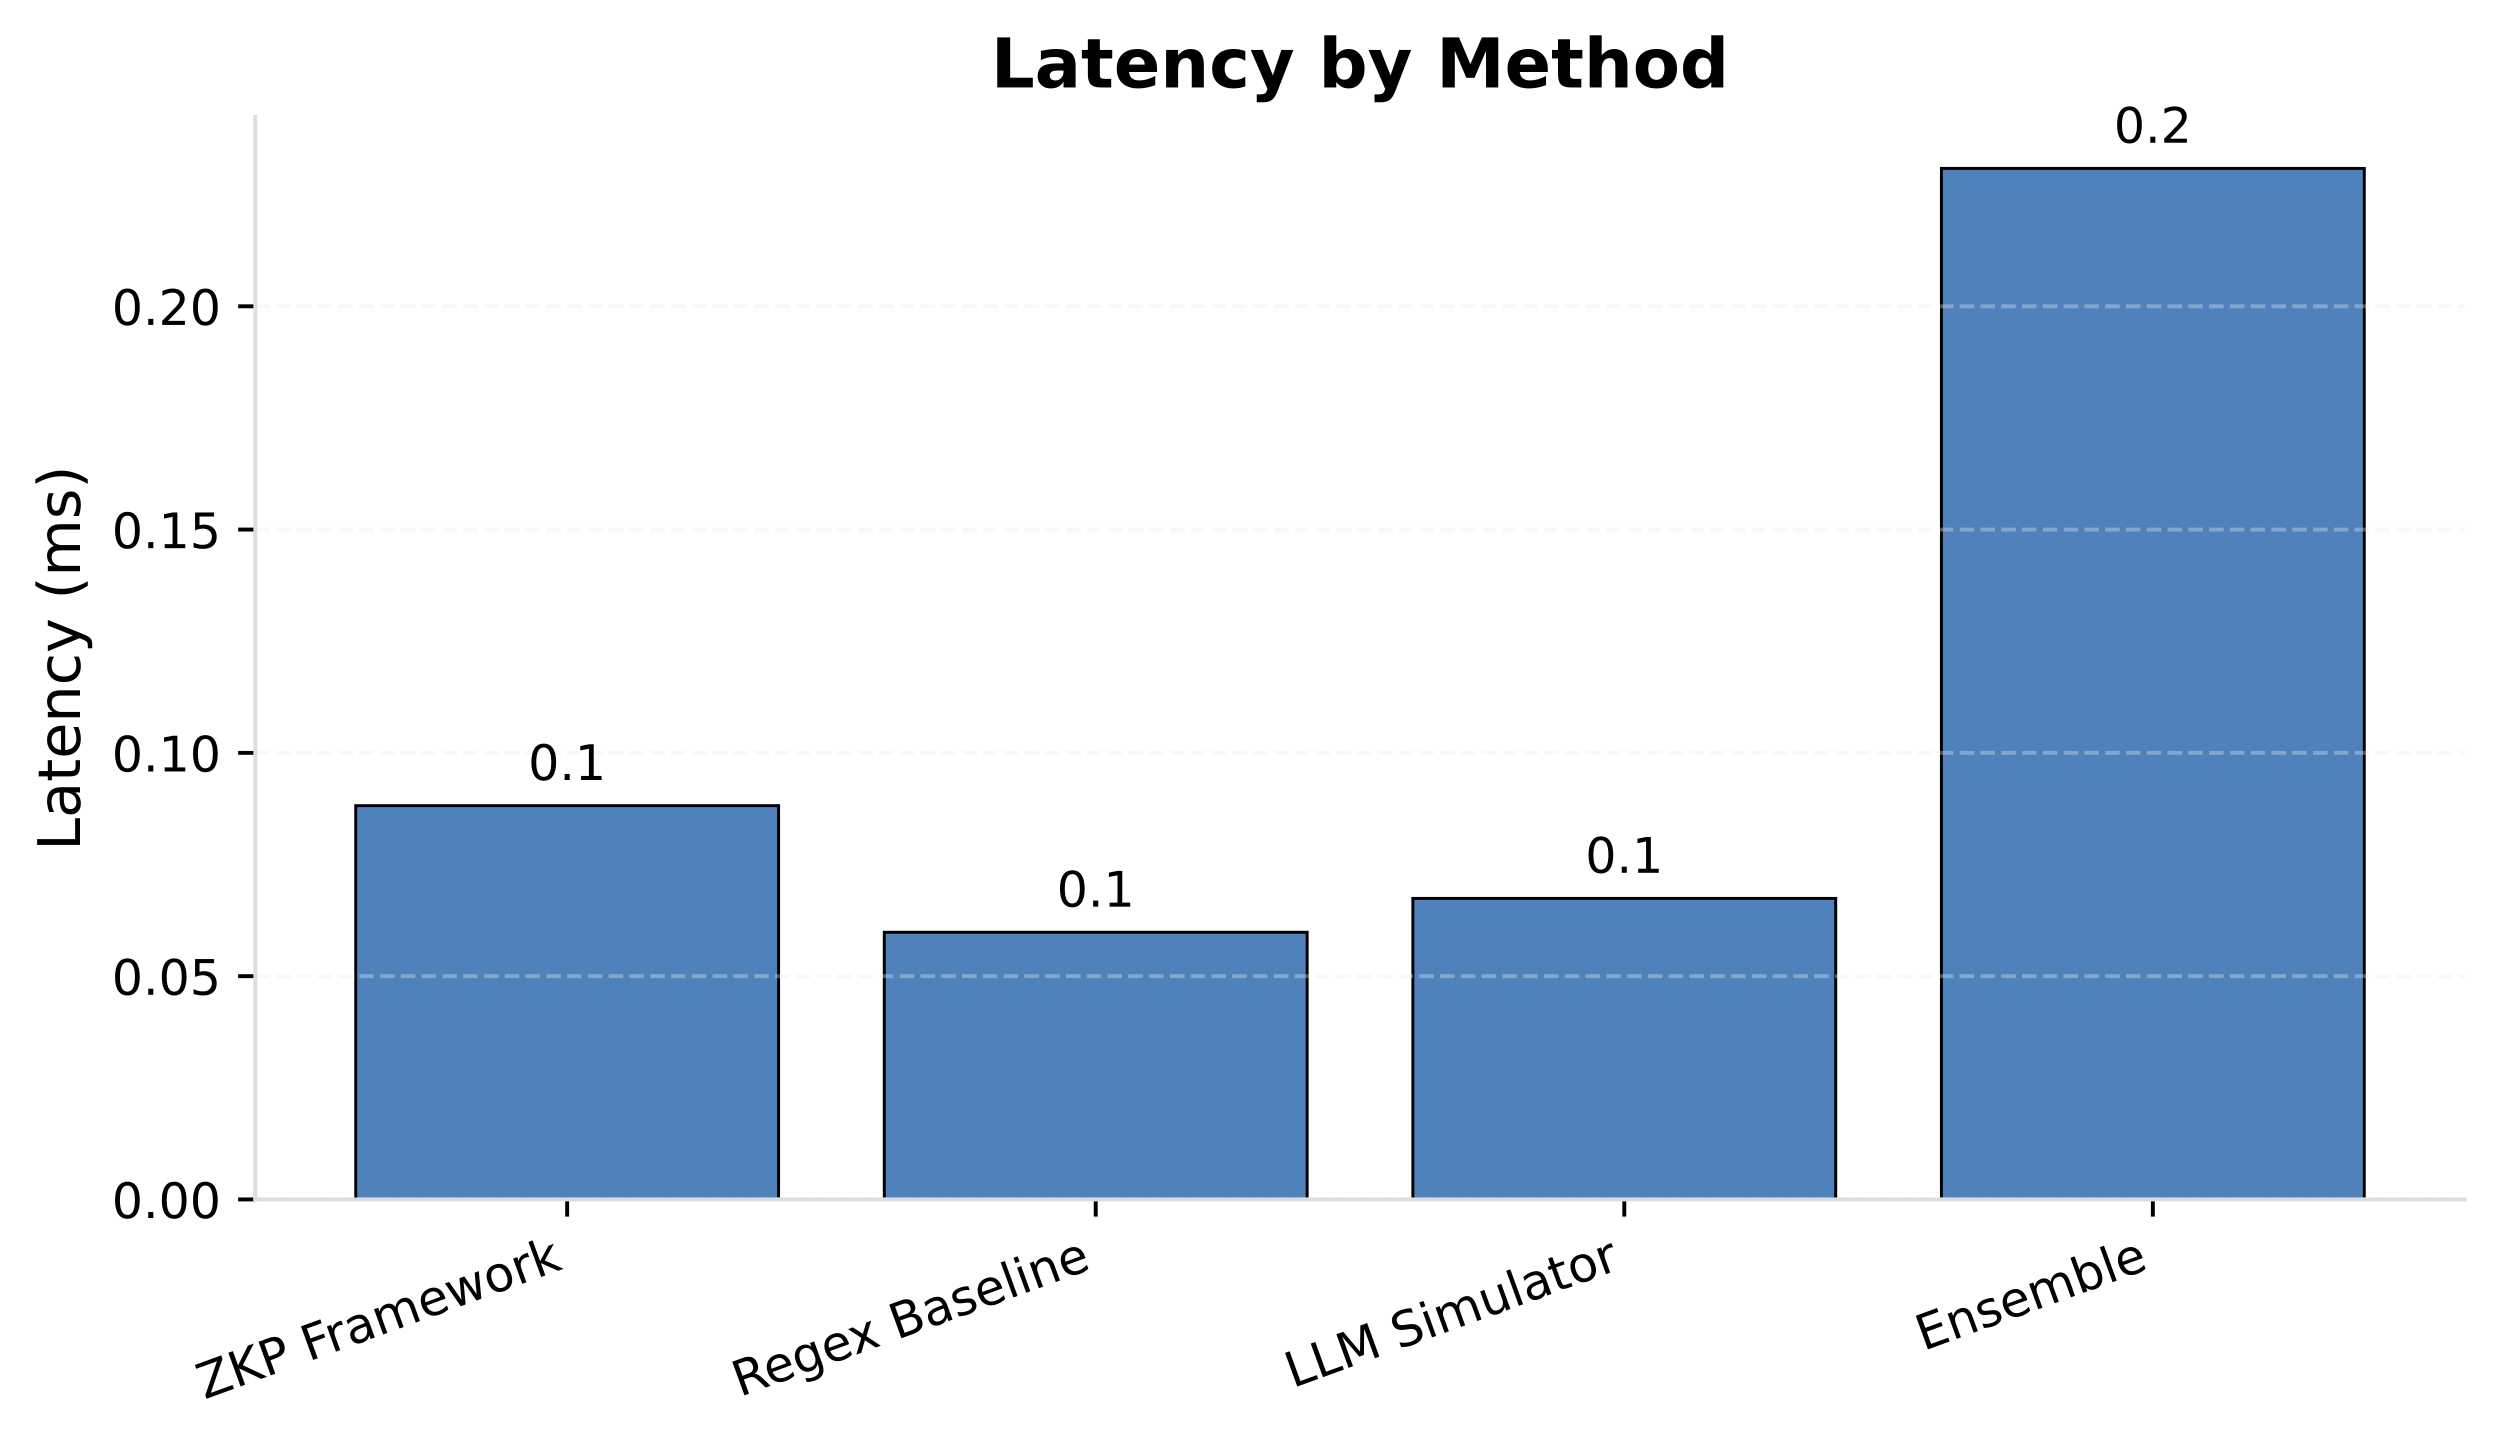
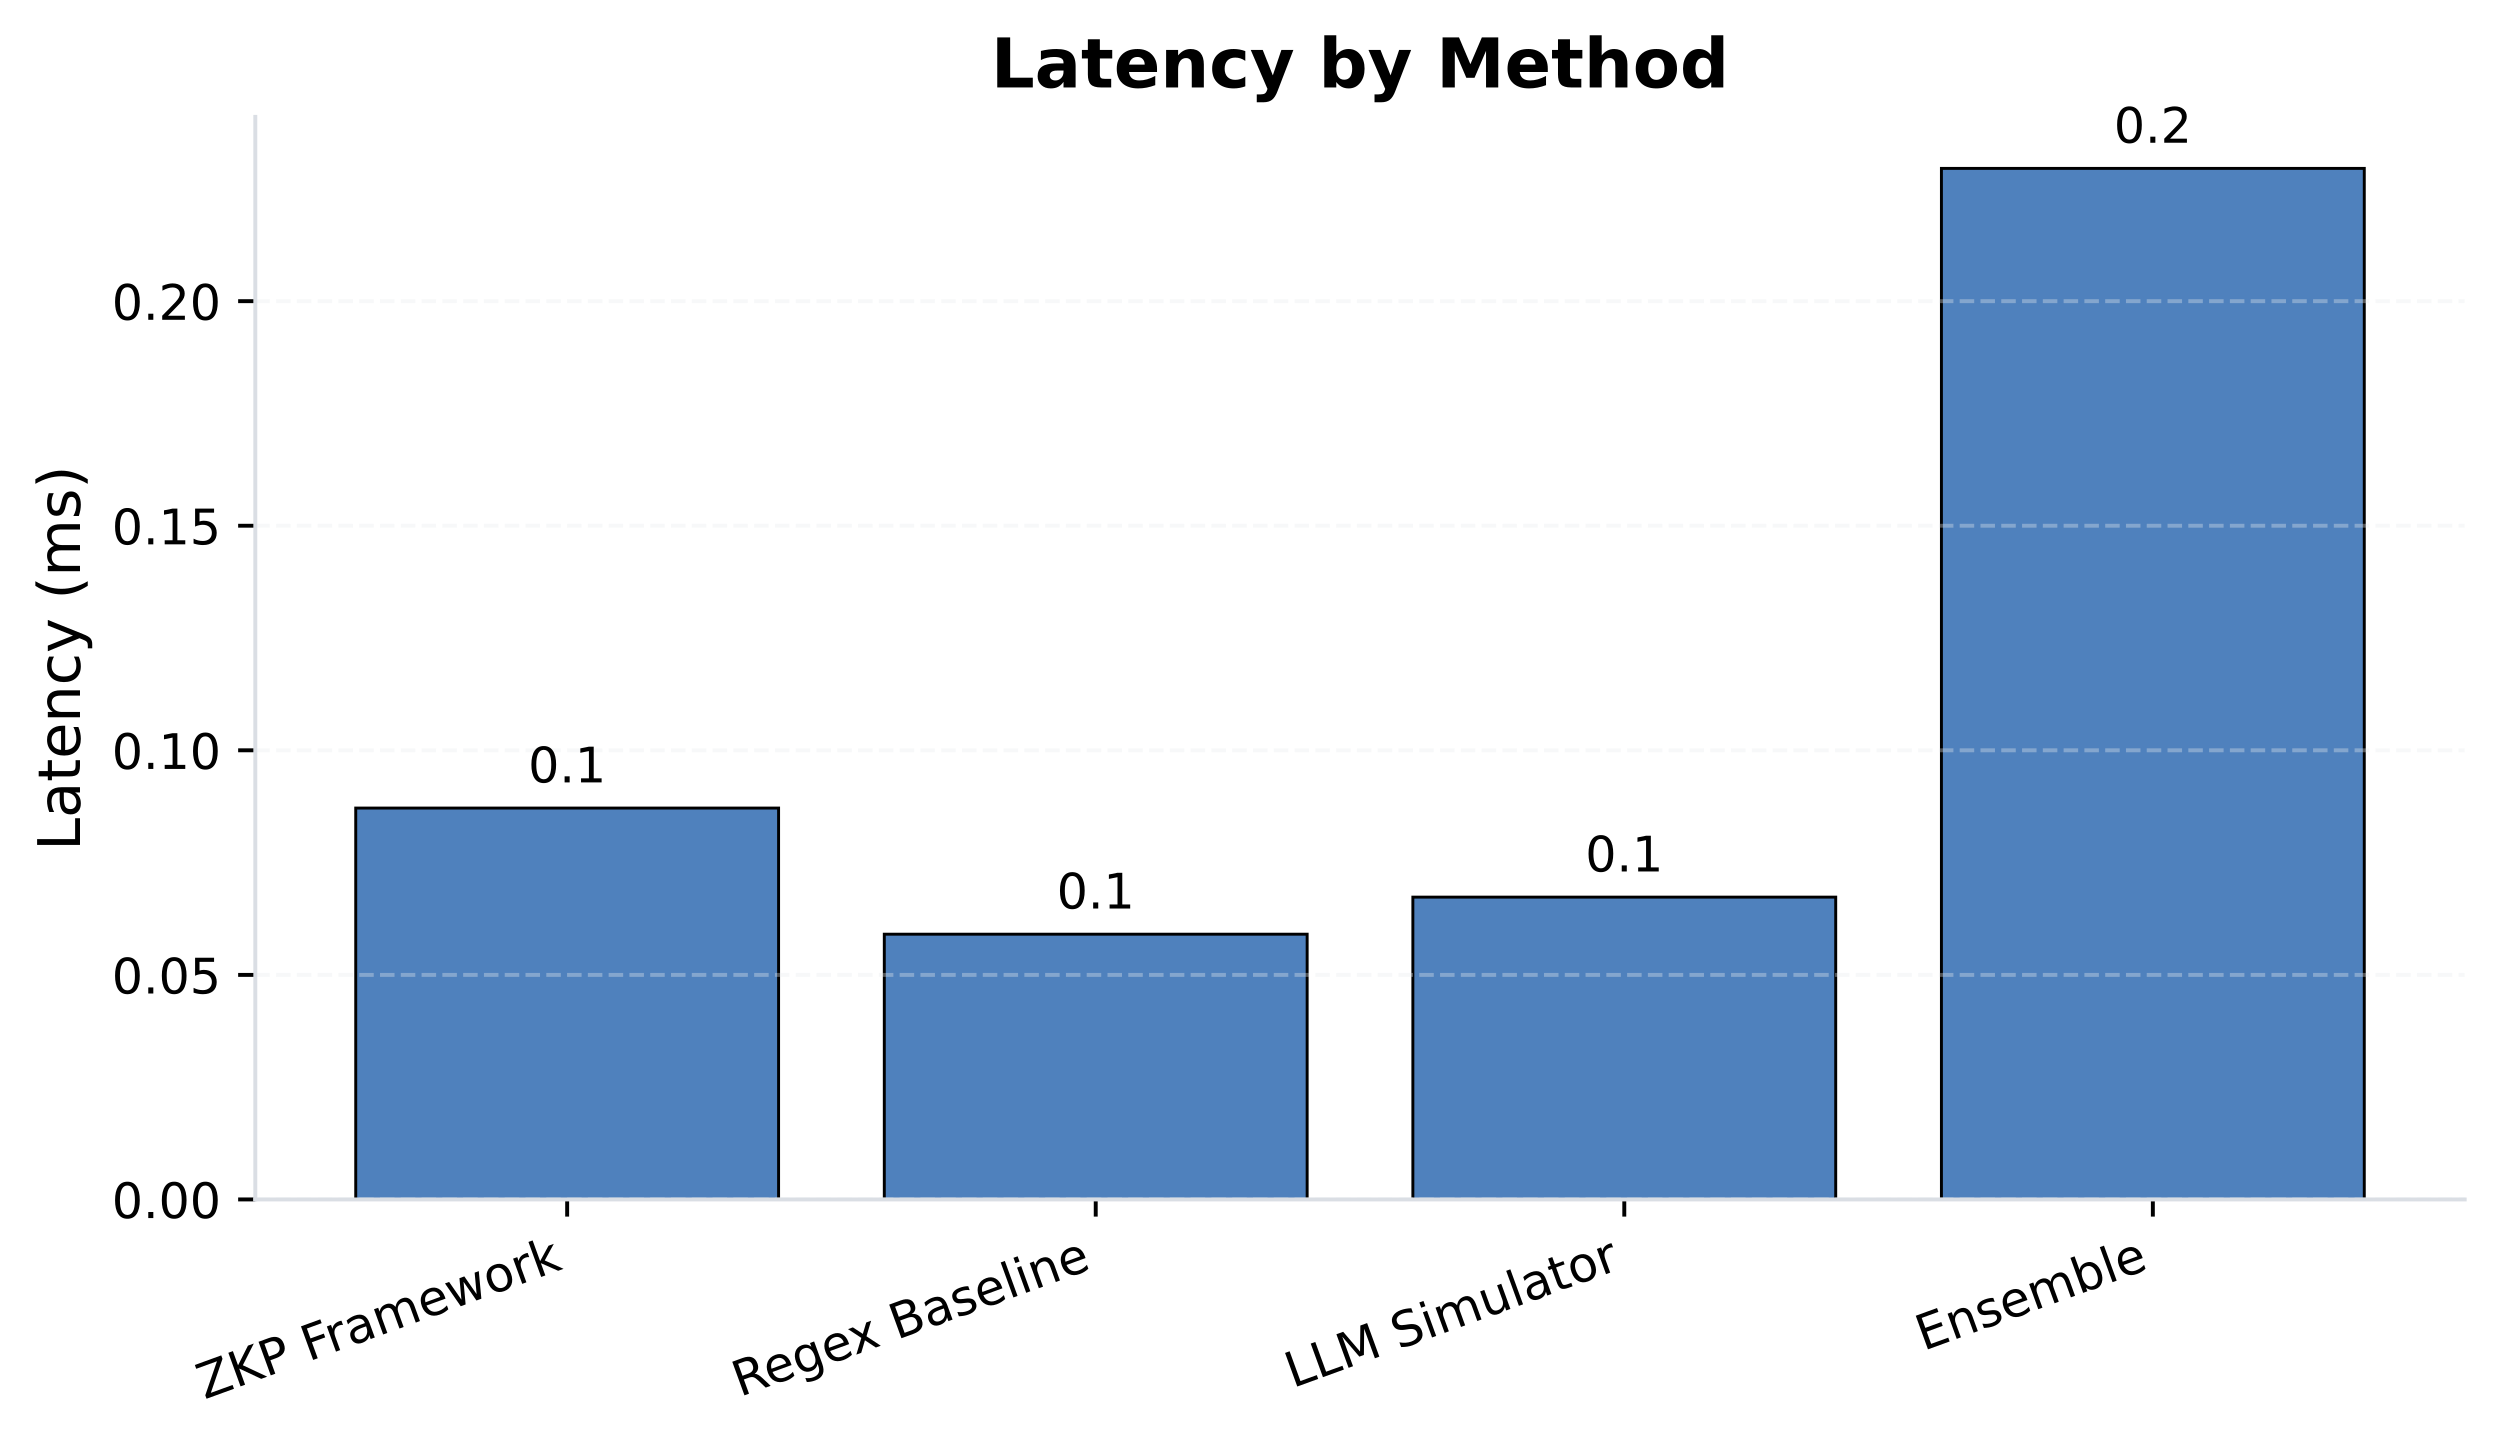
<svg xmlns="http://www.w3.org/2000/svg" xmlns:xlink="http://www.w3.org/1999/xlink" width="509.979pt" height="294.641pt" viewBox="0 0 509.979 294.641" version="1.1">
  <defs>
    <style type="text/css">*{stroke-linejoin: round; stroke-linecap: butt}</style>
  </defs>
  <g id="figure_1">
    <g id="patch_1">
      <path d="M 0 294.641  L 509.979 294.641  L 509.979 0  L 0 0  L 0 294.641  z " style="fill: none" />
    </g>
    <g id="axes_1">
      <g id="patch_2">
        <path d="M 52.079 244.678  L 502.779 244.678  L 502.779 23.838  L 52.079 23.838  L 52.079 244.678  z " style="fill: none" />
      </g>
      <g id="patch_3">
-         <path d="M 72.566 244.678  L 158.824 244.678  L 158.824 164.352  L 72.566 164.352  z " clip-path="url(#p4c2c8c64b2)" style="fill: #4f81bd; stroke: #000000; stroke-width: 0.6; stroke-linejoin: miter" />
+         <path d="M 72.566 244.678  L 158.824 244.678  L 158.824 164.84  L 72.566 164.84  z " clip-path="url(#p8931da5d2b)" style="fill: #4f81bd; stroke: #000000; stroke-width: 0.6; stroke-linejoin: miter" />
      </g>
      <g id="patch_4">
-         <path d="M 180.389 244.678  L 266.647 244.678  L 266.647 190.181  L 180.389 190.181  z " clip-path="url(#p4c2c8c64b2)" style="fill: #4f81bd; stroke: #000000; stroke-width: 0.6; stroke-linejoin: miter" />
+         <path d="M 180.389 244.678  L 266.647 244.678  L 266.647 190.565  L 180.389 190.565  z " clip-path="url(#p8931da5d2b)" style="fill: #4f81bd; stroke: #000000; stroke-width: 0.6; stroke-linejoin: miter" />
      </g>
      <g id="patch_5">
-         <path d="M 288.212 244.678  L 374.47 244.678  L 374.47 183.273  L 288.212 183.273  z " clip-path="url(#p4c2c8c64b2)" style="fill: #4f81bd; stroke: #000000; stroke-width: 0.6; stroke-linejoin: miter" />
+         <path d="M 288.212 244.678  L 374.47 244.678  L 374.47 183.008  L 288.212 183.008  z " clip-path="url(#p8931da5d2b)" style="fill: #4f81bd; stroke: #000000; stroke-width: 0.6; stroke-linejoin: miter" />
      </g>
      <g id="patch_6">
-         <path d="M 396.035 244.678  L 482.293 244.678  L 482.293 34.354  L 396.035 34.354  z " clip-path="url(#p4c2c8c64b2)" style="fill: #4f81bd; stroke: #000000; stroke-width: 0.6; stroke-linejoin: miter" />
+         <path d="M 396.035 244.678  L 482.293 244.678  L 482.293 34.354  L 396.035 34.354  z " clip-path="url(#p8931da5d2b)" style="fill: #4f81bd; stroke: #000000; stroke-width: 0.6; stroke-linejoin: miter" />
      </g>
      <g id="matplotlib.axis_1">
        <g id="xtick_1">
          <g id="line2d_1">
            <defs>
-               <path id="m9e6d06cb83" d="M 0 0  L 0 3.5  " style="stroke: #000000; stroke-width: 0.8" />
+               <path id="md684a1eb29" d="M 0 0  L 0 3.5  " style="stroke: #000000; stroke-width: 0.8" />
            </defs>
            <g>
-               <use xlink:href="#m9e6d06cb83" x="115.695" y="244.678" style="stroke: #000000; stroke-width: 0.8" />
+               <use xlink:href="#md684a1eb29" x="115.695" y="244.678" style="stroke: #000000; stroke-width: 0.8" />
            </g>
          </g>
          <g id="text_1">
            <g transform="translate(41.71257 285.4866) rotate(-20) scale(0.1 -0.1)">
              <defs>
                <path id="DejaVuSans-5a" d="M 359 4666  L 4025 4666  L 4025 4184  L 1075 531  L 4097 531  L 4097 0  L 288 0  L 288 481  L 3238 4134  L 359 4134  L 359 4666  z " transform="scale(0.015625)" />
                <path id="DejaVuSans-4b" d="M 628 4666  L 1259 4666  L 1259 2694  L 3353 4666  L 4166 4666  L 1850 2491  L 4331 0  L 3500 0  L 1259 2247  L 1259 0  L 628 0  L 628 4666  z " transform="scale(0.015625)" />
                <path id="DejaVuSans-50" d="M 1259 4147  L 1259 2394  L 2053 2394  Q 2494 2394 2734 2622  Q 2975 2850 2975 3272  Q 2975 3691 2734 3919  Q 2494 4147 2053 4147  L 1259 4147  z M 628 4666  L 2053 4666  Q 2838 4666 3239 4311  Q 3641 3956 3641 3272  Q 3641 2581 3239 2228  Q 2838 1875 2053 1875  L 1259 1875  L 1259 0  L 628 0  L 628 4666  z " transform="scale(0.015625)" />
                <path id="DejaVuSans-20" transform="scale(0.015625)" />
                <path id="DejaVuSans-46" d="M 628 4666  L 3309 4666  L 3309 4134  L 1259 4134  L 1259 2759  L 3109 2759  L 3109 2228  L 1259 2228  L 1259 0  L 628 0  L 628 4666  z " transform="scale(0.015625)" />
                <path id="DejaVuSans-72" d="M 2631 2963  Q 2534 3019 2420 3045  Q 2306 3072 2169 3072  Q 1681 3072 1420 2755  Q 1159 2438 1159 1844  L 1159 0  L 581 0  L 581 3500  L 1159 3500  L 1159 2956  Q 1341 3275 1631 3429  Q 1922 3584 2338 3584  Q 2397 3584 2469 3576  Q 2541 3569 2628 3553  L 2631 2963  z " transform="scale(0.015625)" />
                <path id="DejaVuSans-61" d="M 2194 1759  Q 1497 1759 1228 1600  Q 959 1441 959 1056  Q 959 750 1161 570  Q 1363 391 1709 391  Q 2188 391 2477 730  Q 2766 1069 2766 1631  L 2766 1759  L 2194 1759  z M 3341 1997  L 3341 0  L 2766 0  L 2766 531  Q 2569 213 2275 61  Q 1981 -91 1556 -91  Q 1019 -91 701 211  Q 384 513 384 1019  Q 384 1609 779 1909  Q 1175 2209 1959 2209  L 2766 2209  L 2766 2266  Q 2766 2663 2505 2880  Q 2244 3097 1772 3097  Q 1472 3097 1187 3025  Q 903 2953 641 2809  L 641 3341  Q 956 3463 1253 3523  Q 1550 3584 1831 3584  Q 2591 3584 2966 3190  Q 3341 2797 3341 1997  z " transform="scale(0.015625)" />
                <path id="DejaVuSans-6d" d="M 3328 2828  Q 3544 3216 3844 3400  Q 4144 3584 4550 3584  Q 5097 3584 5394 3201  Q 5691 2819 5691 2113  L 5691 0  L 5113 0  L 5113 2094  Q 5113 2597 4934 2840  Q 4756 3084 4391 3084  Q 3944 3084 3684 2787  Q 3425 2491 3425 1978  L 3425 0  L 2847 0  L 2847 2094  Q 2847 2600 2669 2842  Q 2491 3084 2119 3084  Q 1678 3084 1418 2786  Q 1159 2488 1159 1978  L 1159 0  L 581 0  L 581 3500  L 1159 3500  L 1159 2956  Q 1356 3278 1631 3431  Q 1906 3584 2284 3584  Q 2666 3584 2933 3390  Q 3200 3197 3328 2828  z " transform="scale(0.015625)" />
                <path id="DejaVuSans-65" d="M 3597 1894  L 3597 1613  L 953 1613  Q 991 1019 1311 708  Q 1631 397 2203 397  Q 2534 397 2845 478  Q 3156 559 3463 722  L 3463 178  Q 3153 47 2828 -22  Q 2503 -91 2169 -91  Q 1331 -91 842 396  Q 353 884 353 1716  Q 353 2575 817 3079  Q 1281 3584 2069 3584  Q 2775 3584 3186 3129  Q 3597 2675 3597 1894  z M 3022 2063  Q 3016 2534 2758 2815  Q 2500 3097 2075 3097  Q 1594 3097 1305 2825  Q 1016 2553 972 2059  L 3022 2063  z " transform="scale(0.015625)" />
                <path id="DejaVuSans-77" d="M 269 3500  L 844 3500  L 1563 769  L 2278 3500  L 2956 3500  L 3675 769  L 4391 3500  L 4966 3500  L 4050 0  L 3372 0  L 2619 2869  L 1863 0  L 1184 0  L 269 3500  z " transform="scale(0.015625)" />
                <path id="DejaVuSans-6f" d="M 1959 3097  Q 1497 3097 1228 2736  Q 959 2375 959 1747  Q 959 1119 1226 758  Q 1494 397 1959 397  Q 2419 397 2687 759  Q 2956 1122 2956 1747  Q 2956 2369 2687 2733  Q 2419 3097 1959 3097  z M 1959 3584  Q 2709 3584 3137 3096  Q 3566 2609 3566 1747  Q 3566 888 3137 398  Q 2709 -91 1959 -91  Q 1206 -91 779 398  Q 353 888 353 1747  Q 353 2609 779 3096  Q 1206 3584 1959 3584  z " transform="scale(0.015625)" />
                <path id="DejaVuSans-6b" d="M 581 4863  L 1159 4863  L 1159 1991  L 2875 3500  L 3609 3500  L 1753 1863  L 3688 0  L 2938 0  L 1159 1709  L 1159 0  L 581 0  L 581 4863  z " transform="scale(0.015625)" />
              </defs>
              <use xlink:href="#DejaVuSans-5a" />
              <use xlink:href="#DejaVuSans-4b" transform="translate(68.50586 0)" />
              <use xlink:href="#DejaVuSans-50" transform="translate(134.082 0)" />
              <use xlink:href="#DejaVuSans-20" transform="translate(194.3848 0)" />
              <use xlink:href="#DejaVuSans-46" transform="translate(226.1719 0)" />
              <use xlink:href="#DejaVuSans-72" transform="translate(276.4414 0)" />
              <use xlink:href="#DejaVuSans-61" transform="translate(317.5547 0)" />
              <use xlink:href="#DejaVuSans-6d" transform="translate(378.834 0)" />
              <use xlink:href="#DejaVuSans-65" transform="translate(476.2461 0)" />
              <use xlink:href="#DejaVuSans-77" transform="translate(537.7695 0)" />
              <use xlink:href="#DejaVuSans-6f" transform="translate(619.5566 0)" />
              <use xlink:href="#DejaVuSans-72" transform="translate(680.7383 0)" />
              <use xlink:href="#DejaVuSans-6b" transform="translate(721.8516 0)" />
            </g>
          </g>
        </g>
        <g id="xtick_2">
          <g id="line2d_2">
            <g>
-               <use xlink:href="#m9e6d06cb83" x="223.518" y="244.678" style="stroke: #000000; stroke-width: 0.8" />
+               <use xlink:href="#md684a1eb29" x="223.518" y="244.678" style="stroke: #000000; stroke-width: 0.8" />
            </g>
          </g>
          <g id="text_2">
            <g transform="translate(150.9451 284.9735) rotate(-20) scale(0.1 -0.1)">
              <defs>
                <path id="DejaVuSans-52" d="M 2841 2188  Q 3044 2119 3236 1894  Q 3428 1669 3622 1275  L 4263 0  L 3584 0  L 2988 1197  Q 2756 1666 2539 1819  Q 2322 1972 1947 1972  L 1259 1972  L 1259 0  L 628 0  L 628 4666  L 2053 4666  Q 2853 4666 3247 4331  Q 3641 3997 3641 3322  Q 3641 2881 3436 2590  Q 3231 2300 2841 2188  z M 1259 4147  L 1259 2491  L 2053 2491  Q 2509 2491 2742 2702  Q 2975 2913 2975 3322  Q 2975 3731 2742 3939  Q 2509 4147 2053 4147  L 1259 4147  z " transform="scale(0.015625)" />
                <path id="DejaVuSans-67" d="M 2906 1791  Q 2906 2416 2648 2759  Q 2391 3103 1925 3103  Q 1463 3103 1205 2759  Q 947 2416 947 1791  Q 947 1169 1205 825  Q 1463 481 1925 481  Q 2391 481 2648 825  Q 2906 1169 2906 1791  z M 3481 434  Q 3481 -459 3084 -895  Q 2688 -1331 1869 -1331  Q 1566 -1331 1297 -1286  Q 1028 -1241 775 -1147  L 775 -588  Q 1028 -725 1275 -790  Q 1522 -856 1778 -856  Q 2344 -856 2625 -561  Q 2906 -266 2906 331  L 2906 616  Q 2728 306 2450 153  Q 2172 0 1784 0  Q 1141 0 747 490  Q 353 981 353 1791  Q 353 2603 747 3093  Q 1141 3584 1784 3584  Q 2172 3584 2450 3431  Q 2728 3278 2906 2969  L 2906 3500  L 3481 3500  L 3481 434  z " transform="scale(0.015625)" />
                <path id="DejaVuSans-78" d="M 3513 3500  L 2247 1797  L 3578 0  L 2900 0  L 1881 1375  L 863 0  L 184 0  L 1544 1831  L 300 3500  L 978 3500  L 1906 2253  L 2834 3500  L 3513 3500  z " transform="scale(0.015625)" />
                <path id="DejaVuSans-42" d="M 1259 2228  L 1259 519  L 2272 519  Q 2781 519 3026 730  Q 3272 941 3272 1375  Q 3272 1813 3026 2020  Q 2781 2228 2272 2228  L 1259 2228  z M 1259 4147  L 1259 2741  L 2194 2741  Q 2656 2741 2882 2914  Q 3109 3088 3109 3444  Q 3109 3797 2882 3972  Q 2656 4147 2194 4147  L 1259 4147  z M 628 4666  L 2241 4666  Q 2963 4666 3353 4366  Q 3744 4066 3744 3513  Q 3744 3084 3544 2831  Q 3344 2578 2956 2516  Q 3422 2416 3680 2098  Q 3938 1781 3938 1306  Q 3938 681 3513 340  Q 3088 0 2303 0  L 628 0  L 628 4666  z " transform="scale(0.015625)" />
                <path id="DejaVuSans-73" d="M 2834 3397  L 2834 2853  Q 2591 2978 2328 3040  Q 2066 3103 1784 3103  Q 1356 3103 1142 2972  Q 928 2841 928 2578  Q 928 2378 1081 2264  Q 1234 2150 1697 2047  L 1894 2003  Q 2506 1872 2764 1633  Q 3022 1394 3022 966  Q 3022 478 2636 193  Q 2250 -91 1575 -91  Q 1294 -91 989 -36  Q 684 19 347 128  L 347 722  Q 666 556 975 473  Q 1284 391 1588 391  Q 1994 391 2212 530  Q 2431 669 2431 922  Q 2431 1156 2273 1281  Q 2116 1406 1581 1522  L 1381 1569  Q 847 1681 609 1914  Q 372 2147 372 2553  Q 372 3047 722 3315  Q 1072 3584 1716 3584  Q 2034 3584 2315 3537  Q 2597 3491 2834 3397  z " transform="scale(0.015625)" />
                <path id="DejaVuSans-6c" d="M 603 4863  L 1178 4863  L 1178 0  L 603 0  L 603 4863  z " transform="scale(0.015625)" />
                <path id="DejaVuSans-69" d="M 603 3500  L 1178 3500  L 1178 0  L 603 0  L 603 3500  z M 603 4863  L 1178 4863  L 1178 4134  L 603 4134  L 603 4863  z " transform="scale(0.015625)" />
                <path id="DejaVuSans-6e" d="M 3513 2113  L 3513 0  L 2938 0  L 2938 2094  Q 2938 2591 2744 2837  Q 2550 3084 2163 3084  Q 1697 3084 1428 2787  Q 1159 2491 1159 1978  L 1159 0  L 581 0  L 581 3500  L 1159 3500  L 1159 2956  Q 1366 3272 1645 3428  Q 1925 3584 2291 3584  Q 2894 3584 3203 3211  Q 3513 2838 3513 2113  z " transform="scale(0.015625)" />
              </defs>
              <use xlink:href="#DejaVuSans-52" />
              <use xlink:href="#DejaVuSans-65" transform="translate(64.98242 0)" />
              <use xlink:href="#DejaVuSans-67" transform="translate(126.5059 0)" />
              <use xlink:href="#DejaVuSans-65" transform="translate(189.9824 0)" />
              <use xlink:href="#DejaVuSans-78" transform="translate(249.7559 0)" />
              <use xlink:href="#DejaVuSans-20" transform="translate(308.9355 0)" />
              <use xlink:href="#DejaVuSans-42" transform="translate(340.7227 0)" />
              <use xlink:href="#DejaVuSans-61" transform="translate(409.3262 0)" />
              <use xlink:href="#DejaVuSans-73" transform="translate(470.6055 0)" />
              <use xlink:href="#DejaVuSans-65" transform="translate(522.7051 0)" />
              <use xlink:href="#DejaVuSans-6c" transform="translate(584.2285 0)" />
              <use xlink:href="#DejaVuSans-69" transform="translate(612.0117 0)" />
              <use xlink:href="#DejaVuSans-6e" transform="translate(639.7949 0)" />
              <use xlink:href="#DejaVuSans-65" transform="translate(703.1738 0)" />
            </g>
          </g>
        </g>
        <g id="xtick_3">
          <g id="line2d_3">
            <g>
-               <use xlink:href="#m9e6d06cb83" x="331.341" y="244.678" style="stroke: #000000; stroke-width: 0.8" />
+               <use xlink:href="#md684a1eb29" x="331.341" y="244.678" style="stroke: #000000; stroke-width: 0.8" />
            </g>
          </g>
          <g id="text_3">
            <g transform="translate(263.7132 283.1737) rotate(-20) scale(0.1 -0.1)">
              <defs>
                <path id="DejaVuSans-4c" d="M 628 4666  L 1259 4666  L 1259 531  L 3531 531  L 3531 0  L 628 0  L 628 4666  z " transform="scale(0.015625)" />
                <path id="DejaVuSans-4d" d="M 628 4666  L 1569 4666  L 2759 1491  L 3956 4666  L 4897 4666  L 4897 0  L 4281 0  L 4281 4097  L 3078 897  L 2444 897  L 1241 4097  L 1241 0  L 628 0  L 628 4666  z " transform="scale(0.015625)" />
                <path id="DejaVuSans-53" d="M 3425 4513  L 3425 3897  Q 3066 4069 2747 4153  Q 2428 4238 2131 4238  Q 1616 4238 1336 4038  Q 1056 3838 1056 3469  Q 1056 3159 1242 3001  Q 1428 2844 1947 2747  L 2328 2669  Q 3034 2534 3370 2195  Q 3706 1856 3706 1288  Q 3706 609 3251 259  Q 2797 -91 1919 -91  Q 1588 -91 1214 -16  Q 841 59 441 206  L 441 856  Q 825 641 1194 531  Q 1563 422 1919 422  Q 2459 422 2753 634  Q 3047 847 3047 1241  Q 3047 1584 2836 1778  Q 2625 1972 2144 2069  L 1759 2144  Q 1053 2284 737 2584  Q 422 2884 422 3419  Q 422 4038 858 4394  Q 1294 4750 2059 4750  Q 2388 4750 2728 4690  Q 3069 4631 3425 4513  z " transform="scale(0.015625)" />
                <path id="DejaVuSans-75" d="M 544 1381  L 544 3500  L 1119 3500  L 1119 1403  Q 1119 906 1312 657  Q 1506 409 1894 409  Q 2359 409 2629 706  Q 2900 1003 2900 1516  L 2900 3500  L 3475 3500  L 3475 0  L 2900 0  L 2900 538  Q 2691 219 2414 64  Q 2138 -91 1772 -91  Q 1169 -91 856 284  Q 544 659 544 1381  z M 1991 3584  L 1991 3584  z " transform="scale(0.015625)" />
                <path id="DejaVuSans-74" d="M 1172 4494  L 1172 3500  L 2356 3500  L 2356 3053  L 1172 3053  L 1172 1153  Q 1172 725 1289 603  Q 1406 481 1766 481  L 2356 481  L 2356 0  L 1766 0  Q 1100 0 847 248  Q 594 497 594 1153  L 594 3053  L 172 3053  L 172 3500  L 594 3500  L 594 4494  L 1172 4494  z " transform="scale(0.015625)" />
              </defs>
              <use xlink:href="#DejaVuSans-4c" />
              <use xlink:href="#DejaVuSans-4c" transform="translate(55.71289 0)" />
              <use xlink:href="#DejaVuSans-4d" transform="translate(111.4258 0)" />
              <use xlink:href="#DejaVuSans-20" transform="translate(197.7051 0)" />
              <use xlink:href="#DejaVuSans-53" transform="translate(229.4922 0)" />
              <use xlink:href="#DejaVuSans-69" transform="translate(292.9688 0)" />
              <use xlink:href="#DejaVuSans-6d" transform="translate(320.752 0)" />
              <use xlink:href="#DejaVuSans-75" transform="translate(418.1641 0)" />
              <use xlink:href="#DejaVuSans-6c" transform="translate(481.543 0)" />
              <use xlink:href="#DejaVuSans-61" transform="translate(509.3262 0)" />
              <use xlink:href="#DejaVuSans-74" transform="translate(570.6055 0)" />
              <use xlink:href="#DejaVuSans-6f" transform="translate(609.8145 0)" />
              <use xlink:href="#DejaVuSans-72" transform="translate(670.9961 0)" />
            </g>
          </g>
        </g>
        <g id="xtick_4">
          <g id="line2d_4">
            <g>
-               <use xlink:href="#m9e6d06cb83" x="439.164" y="244.678" style="stroke: #000000; stroke-width: 0.8" />
+               <use xlink:href="#md684a1eb29" x="439.164" y="244.678" style="stroke: #000000; stroke-width: 0.8" />
            </g>
          </g>
          <g id="text_4">
            <g transform="translate(392.3709 275.5904) rotate(-20) scale(0.1 -0.1)">
              <defs>
                <path id="DejaVuSans-45" d="M 628 4666  L 3578 4666  L 3578 4134  L 1259 4134  L 1259 2753  L 3481 2753  L 3481 2222  L 1259 2222  L 1259 531  L 3634 531  L 3634 0  L 628 0  L 628 4666  z " transform="scale(0.015625)" />
                <path id="DejaVuSans-62" d="M 3116 1747  Q 3116 2381 2855 2742  Q 2594 3103 2138 3103  Q 1681 3103 1420 2742  Q 1159 2381 1159 1747  Q 1159 1113 1420 752  Q 1681 391 2138 391  Q 2594 391 2855 752  Q 3116 1113 3116 1747  z M 1159 2969  Q 1341 3281 1617 3432  Q 1894 3584 2278 3584  Q 2916 3584 3314 3078  Q 3713 2572 3713 1747  Q 3713 922 3314 415  Q 2916 -91 2278 -91  Q 1894 -91 1617 61  Q 1341 213 1159 525  L 1159 0  L 581 0  L 581 4863  L 1159 4863  L 1159 2969  z " transform="scale(0.015625)" />
              </defs>
              <use xlink:href="#DejaVuSans-45" />
              <use xlink:href="#DejaVuSans-6e" transform="translate(63.18359 0)" />
              <use xlink:href="#DejaVuSans-73" transform="translate(126.5625 0)" />
              <use xlink:href="#DejaVuSans-65" transform="translate(178.6621 0)" />
              <use xlink:href="#DejaVuSans-6d" transform="translate(240.1855 0)" />
              <use xlink:href="#DejaVuSans-62" transform="translate(337.5977 0)" />
              <use xlink:href="#DejaVuSans-6c" transform="translate(401.0742 0)" />
              <use xlink:href="#DejaVuSans-65" transform="translate(428.8574 0)" />
            </g>
          </g>
        </g>
      </g>
      <g id="matplotlib.axis_2">
        <g id="ytick_1">
          <g id="line2d_5">
-             <path d="M 52.079 244.678  L 502.779 244.678  " clip-path="url(#p4c2c8c64b2)" style="fill: none; stroke-dasharray: 2.96,1.28; stroke-dashoffset: 0; stroke: #e9ecef; stroke-opacity: 0.35; stroke-width: 0.8" />
+             <path d="M 52.079 244.678  L 502.779 244.678  " clip-path="url(#p8931da5d2b)" style="fill: none; stroke-dasharray: 2.96,1.28; stroke-dashoffset: 0; stroke: #e9ecef; stroke-opacity: 0.35; stroke-width: 0.8" />
          </g>
          <g id="line2d_6">
            <defs>
-               <path id="ma3b9241bb7" d="M 0 0  L -3.5 0  " style="stroke: #000000; stroke-width: 0.8" />
+               <path id="m39f4785cba" d="M 0 0  L -3.5 0  " style="stroke: #000000; stroke-width: 0.8" />
            </defs>
            <g>
-               <use xlink:href="#ma3b9241bb7" x="52.079" y="244.678" style="stroke: #000000; stroke-width: 0.8" />
+               <use xlink:href="#m39f4785cba" x="52.079" y="244.678" style="stroke: #000000; stroke-width: 0.8" />
            </g>
          </g>
          <g id="text_5">
            <g transform="translate(22.81375 248.4771) scale(0.1 -0.1)">
              <defs>
                <path id="DejaVuSans-30" d="M 2034 4250  Q 1547 4250 1301 3770  Q 1056 3291 1056 2328  Q 1056 1369 1301 889  Q 1547 409 2034 409  Q 2525 409 2770 889  Q 3016 1369 3016 2328  Q 3016 3291 2770 3770  Q 2525 4250 2034 4250  z M 2034 4750  Q 2819 4750 3233 4129  Q 3647 3509 3647 2328  Q 3647 1150 3233 529  Q 2819 -91 2034 -91  Q 1250 -91 836 529  Q 422 1150 422 2328  Q 422 3509 836 4129  Q 1250 4750 2034 4750  z " transform="scale(0.015625)" />
                <path id="DejaVuSans-2e" d="M 684 794  L 1344 794  L 1344 0  L 684 0  L 684 794  z " transform="scale(0.015625)" />
              </defs>
              <use xlink:href="#DejaVuSans-30" />
              <use xlink:href="#DejaVuSans-2e" transform="translate(63.62305 0)" />
              <use xlink:href="#DejaVuSans-30" transform="translate(95.41016 0)" />
              <use xlink:href="#DejaVuSans-30" transform="translate(159.0332 0)" />
            </g>
          </g>
        </g>
        <g id="ytick_2">
          <g id="line2d_7">
-             <path d="M 52.079 199.129  L 502.779 199.129  " clip-path="url(#p4c2c8c64b2)" style="fill: none; stroke-dasharray: 2.96,1.28; stroke-dashoffset: 0; stroke: #e9ecef; stroke-opacity: 0.35; stroke-width: 0.8" />
+             <path d="M 52.079 198.867  L 502.779 198.867  " clip-path="url(#p8931da5d2b)" style="fill: none; stroke-dasharray: 2.96,1.28; stroke-dashoffset: 0; stroke: #e9ecef; stroke-opacity: 0.35; stroke-width: 0.8" />
          </g>
          <g id="line2d_8">
            <g>
-               <use xlink:href="#ma3b9241bb7" x="52.079" y="199.129" style="stroke: #000000; stroke-width: 0.8" />
+               <use xlink:href="#m39f4785cba" x="52.079" y="198.867" style="stroke: #000000; stroke-width: 0.8" />
            </g>
          </g>
          <g id="text_6">
-             <g transform="translate(22.81375 202.9278) scale(0.1 -0.1)">
+             <g transform="translate(22.81375 202.6663) scale(0.1 -0.1)">
              <defs>
                <path id="DejaVuSans-35" d="M 691 4666  L 3169 4666  L 3169 4134  L 1269 4134  L 1269 2991  Q 1406 3038 1543 3061  Q 1681 3084 1819 3084  Q 2600 3084 3056 2656  Q 3513 2228 3513 1497  Q 3513 744 3044 326  Q 2575 -91 1722 -91  Q 1428 -91 1123 -41  Q 819 9 494 109  L 494 744  Q 775 591 1075 516  Q 1375 441 1709 441  Q 2250 441 2565 725  Q 2881 1009 2881 1497  Q 2881 1984 2565 2268  Q 2250 2553 1709 2553  Q 1456 2553 1204 2497  Q 953 2441 691 2322  L 691 4666  z " transform="scale(0.015625)" />
              </defs>
              <use xlink:href="#DejaVuSans-30" />
              <use xlink:href="#DejaVuSans-2e" transform="translate(63.62305 0)" />
              <use xlink:href="#DejaVuSans-30" transform="translate(95.41016 0)" />
              <use xlink:href="#DejaVuSans-35" transform="translate(159.0332 0)" />
            </g>
          </g>
        </g>
        <g id="ytick_3">
          <g id="line2d_9">
-             <path d="M 52.079 153.579  L 502.779 153.579  " clip-path="url(#p4c2c8c64b2)" style="fill: none; stroke-dasharray: 2.96,1.28; stroke-dashoffset: 0; stroke: #e9ecef; stroke-opacity: 0.35; stroke-width: 0.8" />
+             <path d="M 52.079 153.056  L 502.779 153.056  " clip-path="url(#p8931da5d2b)" style="fill: none; stroke-dasharray: 2.96,1.28; stroke-dashoffset: 0; stroke: #e9ecef; stroke-opacity: 0.35; stroke-width: 0.8" />
          </g>
          <g id="line2d_10">
            <g>
-               <use xlink:href="#ma3b9241bb7" x="52.079" y="153.579" style="stroke: #000000; stroke-width: 0.8" />
+               <use xlink:href="#m39f4785cba" x="52.079" y="153.056" style="stroke: #000000; stroke-width: 0.8" />
            </g>
          </g>
          <g id="text_7">
-             <g transform="translate(22.81375 157.3785) scale(0.1 -0.1)">
+             <g transform="translate(22.81375 156.8555) scale(0.1 -0.1)">
              <defs>
                <path id="DejaVuSans-31" d="M 794 531  L 1825 531  L 1825 4091  L 703 3866  L 703 4441  L 1819 4666  L 2450 4666  L 2450 531  L 3481 531  L 3481 0  L 794 0  L 794 531  z " transform="scale(0.015625)" />
              </defs>
              <use xlink:href="#DejaVuSans-30" />
              <use xlink:href="#DejaVuSans-2e" transform="translate(63.62305 0)" />
              <use xlink:href="#DejaVuSans-31" transform="translate(95.41016 0)" />
              <use xlink:href="#DejaVuSans-30" transform="translate(159.0332 0)" />
            </g>
          </g>
        </g>
        <g id="ytick_4">
          <g id="line2d_11">
-             <path d="M 52.079 108.03  L 502.779 108.03  " clip-path="url(#p4c2c8c64b2)" style="fill: none; stroke-dasharray: 2.96,1.28; stroke-dashoffset: 0; stroke: #e9ecef; stroke-opacity: 0.35; stroke-width: 0.8" />
+             <path d="M 52.079 107.245  L 502.779 107.245  " clip-path="url(#p8931da5d2b)" style="fill: none; stroke-dasharray: 2.96,1.28; stroke-dashoffset: 0; stroke: #e9ecef; stroke-opacity: 0.35; stroke-width: 0.8" />
          </g>
          <g id="line2d_12">
            <g>
-               <use xlink:href="#ma3b9241bb7" x="52.079" y="108.03" style="stroke: #000000; stroke-width: 0.8" />
+               <use xlink:href="#m39f4785cba" x="52.079" y="107.245" style="stroke: #000000; stroke-width: 0.8" />
            </g>
          </g>
          <g id="text_8">
-             <g transform="translate(22.81375 111.8291) scale(0.1 -0.1)">
+             <g transform="translate(22.81375 111.0447) scale(0.1 -0.1)">
              <use xlink:href="#DejaVuSans-30" />
              <use xlink:href="#DejaVuSans-2e" transform="translate(63.62305 0)" />
              <use xlink:href="#DejaVuSans-31" transform="translate(95.41016 0)" />
              <use xlink:href="#DejaVuSans-35" transform="translate(159.0332 0)" />
            </g>
          </g>
        </g>
        <g id="ytick_5">
          <g id="line2d_13">
-             <path d="M 52.079 62.481  L 502.779 62.481  " clip-path="url(#p4c2c8c64b2)" style="fill: none; stroke-dasharray: 2.96,1.28; stroke-dashoffset: 0; stroke: #e9ecef; stroke-opacity: 0.35; stroke-width: 0.8" />
+             <path d="M 52.079 61.435  L 502.779 61.435  " clip-path="url(#p8931da5d2b)" style="fill: none; stroke-dasharray: 2.96,1.28; stroke-dashoffset: 0; stroke: #e9ecef; stroke-opacity: 0.35; stroke-width: 0.8" />
          </g>
          <g id="line2d_14">
            <g>
-               <use xlink:href="#ma3b9241bb7" x="52.079" y="62.481" style="stroke: #000000; stroke-width: 0.8" />
+               <use xlink:href="#m39f4785cba" x="52.079" y="61.435" style="stroke: #000000; stroke-width: 0.8" />
            </g>
          </g>
          <g id="text_9">
-             <g transform="translate(22.81375 66.27981) scale(0.1 -0.1)">
+             <g transform="translate(22.81375 65.23391) scale(0.1 -0.1)">
              <defs>
                <path id="DejaVuSans-32" d="M 1228 531  L 3431 531  L 3431 0  L 469 0  L 469 531  Q 828 903 1448 1529  Q 2069 2156 2228 2338  Q 2531 2678 2651 2914  Q 2772 3150 2772 3378  Q 2772 3750 2511 3984  Q 2250 4219 1831 4219  Q 1534 4219 1204 4116  Q 875 4013 500 3803  L 500 4441  Q 881 4594 1212 4672  Q 1544 4750 1819 4750  Q 2544 4750 2975 4387  Q 3406 4025 3406 3419  Q 3406 3131 3298 2873  Q 3191 2616 2906 2266  Q 2828 2175 2409 1742  Q 1991 1309 1228 531  z " transform="scale(0.015625)" />
              </defs>
              <use xlink:href="#DejaVuSans-30" />
              <use xlink:href="#DejaVuSans-2e" transform="translate(63.62305 0)" />
              <use xlink:href="#DejaVuSans-32" transform="translate(95.41016 0)" />
              <use xlink:href="#DejaVuSans-30" transform="translate(159.0332 0)" />
            </g>
          </g>
        </g>
        <g id="text_10">
          <g transform="translate(16.31812 173.5335) rotate(-90) scale(0.12 -0.12)">
            <defs>
              <path id="DejaVuSans-63" d="M 3122 3366  L 3122 2828  Q 2878 2963 2633 3030  Q 2388 3097 2138 3097  Q 1578 3097 1268 2742  Q 959 2388 959 1747  Q 959 1106 1268 751  Q 1578 397 2138 397  Q 2388 397 2633 464  Q 2878 531 3122 666  L 3122 134  Q 2881 22 2623 -34  Q 2366 -91 2075 -91  Q 1284 -91 818 406  Q 353 903 353 1747  Q 353 2603 823 3093  Q 1294 3584 2113 3584  Q 2378 3584 2631 3529  Q 2884 3475 3122 3366  z " transform="scale(0.015625)" />
              <path id="DejaVuSans-79" d="M 2059 -325  Q 1816 -950 1584 -1140  Q 1353 -1331 966 -1331  L 506 -1331  L 506 -850  L 844 -850  Q 1081 -850 1212 -737  Q 1344 -625 1503 -206  L 1606 56  L 191 3500  L 800 3500  L 1894 763  L 2988 3500  L 3597 3500  L 2059 -325  z " transform="scale(0.015625)" />
              <path id="DejaVuSans-28" d="M 1984 4856  Q 1566 4138 1362 3434  Q 1159 2731 1159 2009  Q 1159 1288 1364 580  Q 1569 -128 1984 -844  L 1484 -844  Q 1016 -109 783 600  Q 550 1309 550 2009  Q 550 2706 781 3412  Q 1013 4119 1484 4856  L 1984 4856  z " transform="scale(0.015625)" />
              <path id="DejaVuSans-29" d="M 513 4856  L 1013 4856  Q 1481 4119 1714 3412  Q 1947 2706 1947 2009  Q 1947 1309 1714 600  Q 1481 -109 1013 -844  L 513 -844  Q 928 -128 1133 580  Q 1338 1288 1338 2009  Q 1338 2731 1133 3434  Q 928 4138 513 4856  z " transform="scale(0.015625)" />
            </defs>
            <use xlink:href="#DejaVuSans-4c" />
            <use xlink:href="#DejaVuSans-61" transform="translate(55.71289 0)" />
            <use xlink:href="#DejaVuSans-74" transform="translate(116.9922 0)" />
            <use xlink:href="#DejaVuSans-65" transform="translate(156.2012 0)" />
            <use xlink:href="#DejaVuSans-6e" transform="translate(217.7246 0)" />
            <use xlink:href="#DejaVuSans-63" transform="translate(281.1035 0)" />
            <use xlink:href="#DejaVuSans-79" transform="translate(336.084 0)" />
            <use xlink:href="#DejaVuSans-20" transform="translate(395.2637 0)" />
            <use xlink:href="#DejaVuSans-28" transform="translate(427.0508 0)" />
            <use xlink:href="#DejaVuSans-6d" transform="translate(466.0645 0)" />
            <use xlink:href="#DejaVuSans-73" transform="translate(563.4766 0)" />
            <use xlink:href="#DejaVuSans-29" transform="translate(615.5762 0)" />
          </g>
        </g>
      </g>
      <g id="patch_7">
        <path d="M 52.079 244.678  L 52.079 23.838  " style="fill: none; stroke: #dadee4; stroke-width: 0.8; stroke-linejoin: miter; stroke-linecap: square" />
      </g>
      <g id="patch_8">
        <path d="M 52.079 244.678  L 502.779 244.678  " style="fill: none; stroke: #dadee4; stroke-width: 0.8; stroke-linejoin: miter; stroke-linecap: square" />
      </g>
      <g id="text_11">
-         <g transform="translate(107.7434 159.1179) scale(0.1 -0.1)">
+         <g transform="translate(107.7434 159.6053) scale(0.1 -0.1)">
          <use xlink:href="#DejaVuSans-30" />
          <use xlink:href="#DejaVuSans-2e" transform="translate(63.62305 0)" />
          <use xlink:href="#DejaVuSans-31" transform="translate(95.41016 0)" />
        </g>
      </g>
      <g id="text_12">
-         <g transform="translate(215.5663 184.9468) scale(0.1 -0.1)">
+         <g transform="translate(215.5663 185.3303) scale(0.1 -0.1)">
          <use xlink:href="#DejaVuSans-30" />
          <use xlink:href="#DejaVuSans-2e" transform="translate(63.62305 0)" />
          <use xlink:href="#DejaVuSans-31" transform="translate(95.41016 0)" />
        </g>
      </g>
      <g id="text_13">
-         <g transform="translate(323.3893 178.0384) scale(0.1 -0.1)">
+         <g transform="translate(323.3893 177.7732) scale(0.1 -0.1)">
          <use xlink:href="#DejaVuSans-30" />
          <use xlink:href="#DejaVuSans-2e" transform="translate(63.62305 0)" />
          <use xlink:href="#DejaVuSans-31" transform="translate(95.41016 0)" />
        </g>
      </g>
      <g id="text_14">
        <g transform="translate(431.2123 29.11946) scale(0.1 -0.1)">
          <use xlink:href="#DejaVuSans-30" />
          <use xlink:href="#DejaVuSans-2e" transform="translate(63.62305 0)" />
          <use xlink:href="#DejaVuSans-32" transform="translate(95.41016 0)" />
        </g>
      </g>
      <g id="text_15">
        <g transform="translate(202.1455 17.83781) scale(0.14 -0.14)">
          <defs>
            <path id="DejaVuSans-Bold-4c" d="M 588 4666  L 1791 4666  L 1791 909  L 3903 909  L 3903 0  L 588 0  L 588 4666  z " transform="scale(0.015625)" />
            <path id="DejaVuSans-Bold-61" d="M 2106 1575  Q 1756 1575 1579 1456  Q 1403 1338 1403 1106  Q 1403 894 1545 773  Q 1688 653 1941 653  Q 2256 653 2472 879  Q 2688 1106 2688 1447  L 2688 1575  L 2106 1575  z M 3816 1997  L 3816 0  L 2688 0  L 2688 519  Q 2463 200 2181 54  Q 1900 -91 1497 -91  Q 953 -91 614 226  Q 275 544 275 1050  Q 275 1666 698 1953  Q 1122 2241 2028 2241  L 2688 2241  L 2688 2328  Q 2688 2594 2478 2717  Q 2269 2841 1825 2841  Q 1466 2841 1156 2769  Q 847 2697 581 2553  L 581 3406  Q 941 3494 1303 3539  Q 1666 3584 2028 3584  Q 2975 3584 3395 3211  Q 3816 2838 3816 1997  z " transform="scale(0.015625)" />
            <path id="DejaVuSans-Bold-74" d="M 1759 4494  L 1759 3500  L 2913 3500  L 2913 2700  L 1759 2700  L 1759 1216  Q 1759 972 1856 886  Q 1953 800 2241 800  L 2816 800  L 2816 0  L 1856 0  Q 1194 0 917 276  Q 641 553 641 1216  L 641 2700  L 84 2700  L 84 3500  L 641 3500  L 641 4494  L 1759 4494  z " transform="scale(0.015625)" />
            <path id="DejaVuSans-Bold-65" d="M 4031 1759  L 4031 1441  L 1416 1441  Q 1456 1047 1700 850  Q 1944 653 2381 653  Q 2734 653 3104 758  Q 3475 863 3866 1075  L 3866 213  Q 3469 63 3072 -14  Q 2675 -91 2278 -91  Q 1328 -91 801 392  Q 275 875 275 1747  Q 275 2603 792 3093  Q 1309 3584 2216 3584  Q 3041 3584 3536 3087  Q 4031 2591 4031 1759  z M 2881 2131  Q 2881 2450 2695 2645  Q 2509 2841 2209 2841  Q 1884 2841 1681 2658  Q 1478 2475 1428 2131  L 2881 2131  z " transform="scale(0.015625)" />
            <path id="DejaVuSans-Bold-6e" d="M 4056 2131  L 4056 0  L 2931 0  L 2931 347  L 2931 1631  Q 2931 2084 2911 2256  Q 2891 2428 2841 2509  Q 2775 2619 2662 2680  Q 2550 2741 2406 2741  Q 2056 2741 1856 2470  Q 1656 2200 1656 1722  L 1656 0  L 538 0  L 538 3500  L 1656 3500  L 1656 2988  Q 1909 3294 2193 3439  Q 2478 3584 2822 3584  Q 3428 3584 3742 3212  Q 4056 2841 4056 2131  z " transform="scale(0.015625)" />
            <path id="DejaVuSans-Bold-63" d="M 3366 3391  L 3366 2478  Q 3138 2634 2908 2709  Q 2678 2784 2431 2784  Q 1963 2784 1702 2511  Q 1441 2238 1441 1747  Q 1441 1256 1702 982  Q 1963 709 2431 709  Q 2694 709 2930 787  Q 3166 866 3366 1019  L 3366 103  Q 3103 6 2833 -42  Q 2563 -91 2291 -91  Q 1344 -91 809 395  Q 275 881 275 1747  Q 275 2613 809 3098  Q 1344 3584 2291 3584  Q 2566 3584 2833 3536  Q 3100 3488 3366 3391  z " transform="scale(0.015625)" />
            <path id="DejaVuSans-Bold-79" d="M 78 3500  L 1197 3500  L 2138 1125  L 2938 3500  L 4056 3500  L 2584 -331  Q 2363 -916 2067 -1148  Q 1772 -1381 1288 -1381  L 641 -1381  L 641 -647  L 991 -647  Q 1275 -647 1404 -556  Q 1534 -466 1606 -231  L 1638 -134  L 78 3500  z " transform="scale(0.015625)" />
            <path id="DejaVuSans-Bold-20" transform="scale(0.015625)" />
            <path id="DejaVuSans-Bold-62" d="M 2400 722  Q 2759 722 2948 984  Q 3138 1247 3138 1747  Q 3138 2247 2948 2509  Q 2759 2772 2400 2772  Q 2041 2772 1848 2508  Q 1656 2244 1656 1747  Q 1656 1250 1848 986  Q 2041 722 2400 722  z M 1656 2988  Q 1888 3294 2169 3439  Q 2450 3584 2816 3584  Q 3463 3584 3878 3070  Q 4294 2556 4294 1747  Q 4294 938 3878 423  Q 3463 -91 2816 -91  Q 2450 -91 2169 54  Q 1888 200 1656 506  L 1656 0  L 538 0  L 538 4863  L 1656 4863  L 1656 2988  z " transform="scale(0.015625)" />
            <path id="DejaVuSans-Bold-4d" d="M 588 4666  L 2119 4666  L 3181 2169  L 4250 4666  L 5778 4666  L 5778 0  L 4641 0  L 4641 3413  L 3566 897  L 2803 897  L 1728 3413  L 1728 0  L 588 0  L 588 4666  z " transform="scale(0.015625)" />
            <path id="DejaVuSans-Bold-68" d="M 4056 2131  L 4056 0  L 2931 0  L 2931 347  L 2931 1625  Q 2931 2084 2911 2256  Q 2891 2428 2841 2509  Q 2775 2619 2662 2680  Q 2550 2741 2406 2741  Q 2056 2741 1856 2470  Q 1656 2200 1656 1722  L 1656 0  L 538 0  L 538 4863  L 1656 4863  L 1656 2988  Q 1909 3294 2193 3439  Q 2478 3584 2822 3584  Q 3428 3584 3742 3212  Q 4056 2841 4056 2131  z " transform="scale(0.015625)" />
            <path id="DejaVuSans-Bold-6f" d="M 2203 2784  Q 1831 2784 1636 2517  Q 1441 2250 1441 1747  Q 1441 1244 1636 976  Q 1831 709 2203 709  Q 2569 709 2762 976  Q 2956 1244 2956 1747  Q 2956 2250 2762 2517  Q 2569 2784 2203 2784  z M 2203 3584  Q 3106 3584 3614 3096  Q 4122 2609 4122 1747  Q 4122 884 3614 396  Q 3106 -91 2203 -91  Q 1297 -91 786 396  Q 275 884 275 1747  Q 275 2609 786 3096  Q 1297 3584 2203 3584  z " transform="scale(0.015625)" />
            <path id="DejaVuSans-Bold-64" d="M 2919 2988  L 2919 4863  L 4044 4863  L 4044 0  L 2919 0  L 2919 506  Q 2688 197 2409 53  Q 2131 -91 1766 -91  Q 1119 -91 703 423  Q 288 938 288 1747  Q 288 2556 703 3070  Q 1119 3584 1766 3584  Q 2128 3584 2408 3439  Q 2688 3294 2919 2988  z M 2181 722  Q 2541 722 2730 984  Q 2919 1247 2919 1747  Q 2919 2247 2730 2509  Q 2541 2772 2181 2772  Q 1825 2772 1636 2509  Q 1447 2247 1447 1747  Q 1447 1247 1636 984  Q 1825 722 2181 722  z " transform="scale(0.015625)" />
          </defs>
          <use xlink:href="#DejaVuSans-Bold-4c" />
          <use xlink:href="#DejaVuSans-Bold-61" transform="translate(63.7207 0)" />
          <use xlink:href="#DejaVuSans-Bold-74" transform="translate(131.2012 0)" />
          <use xlink:href="#DejaVuSans-Bold-65" transform="translate(179.0039 0)" />
          <use xlink:href="#DejaVuSans-Bold-6e" transform="translate(246.8262 0)" />
          <use xlink:href="#DejaVuSans-Bold-63" transform="translate(318.0176 0)" />
          <use xlink:href="#DejaVuSans-Bold-79" transform="translate(377.2949 0)" />
          <use xlink:href="#DejaVuSans-Bold-20" transform="translate(442.4805 0)" />
          <use xlink:href="#DejaVuSans-Bold-62" transform="translate(477.2949 0)" />
          <use xlink:href="#DejaVuSans-Bold-79" transform="translate(548.877 0)" />
          <use xlink:href="#DejaVuSans-Bold-20" transform="translate(614.0625 0)" />
          <use xlink:href="#DejaVuSans-Bold-4d" transform="translate(648.877 0)" />
          <use xlink:href="#DejaVuSans-Bold-65" transform="translate(748.3887 0)" />
          <use xlink:href="#DejaVuSans-Bold-74" transform="translate(816.2109 0)" />
          <use xlink:href="#DejaVuSans-Bold-68" transform="translate(864.0137 0)" />
          <use xlink:href="#DejaVuSans-Bold-6f" transform="translate(935.2051 0)" />
          <use xlink:href="#DejaVuSans-Bold-64" transform="translate(1003.906 0)" />
        </g>
      </g>
    </g>
  </g>
  <defs>
-     <clipPath id="p4c2c8c64b2">
+     <clipPath id="p8931da5d2b">
      <rect x="52.079" y="23.838" width="450.7" height="220.84" />
    </clipPath>
  </defs>
</svg>
